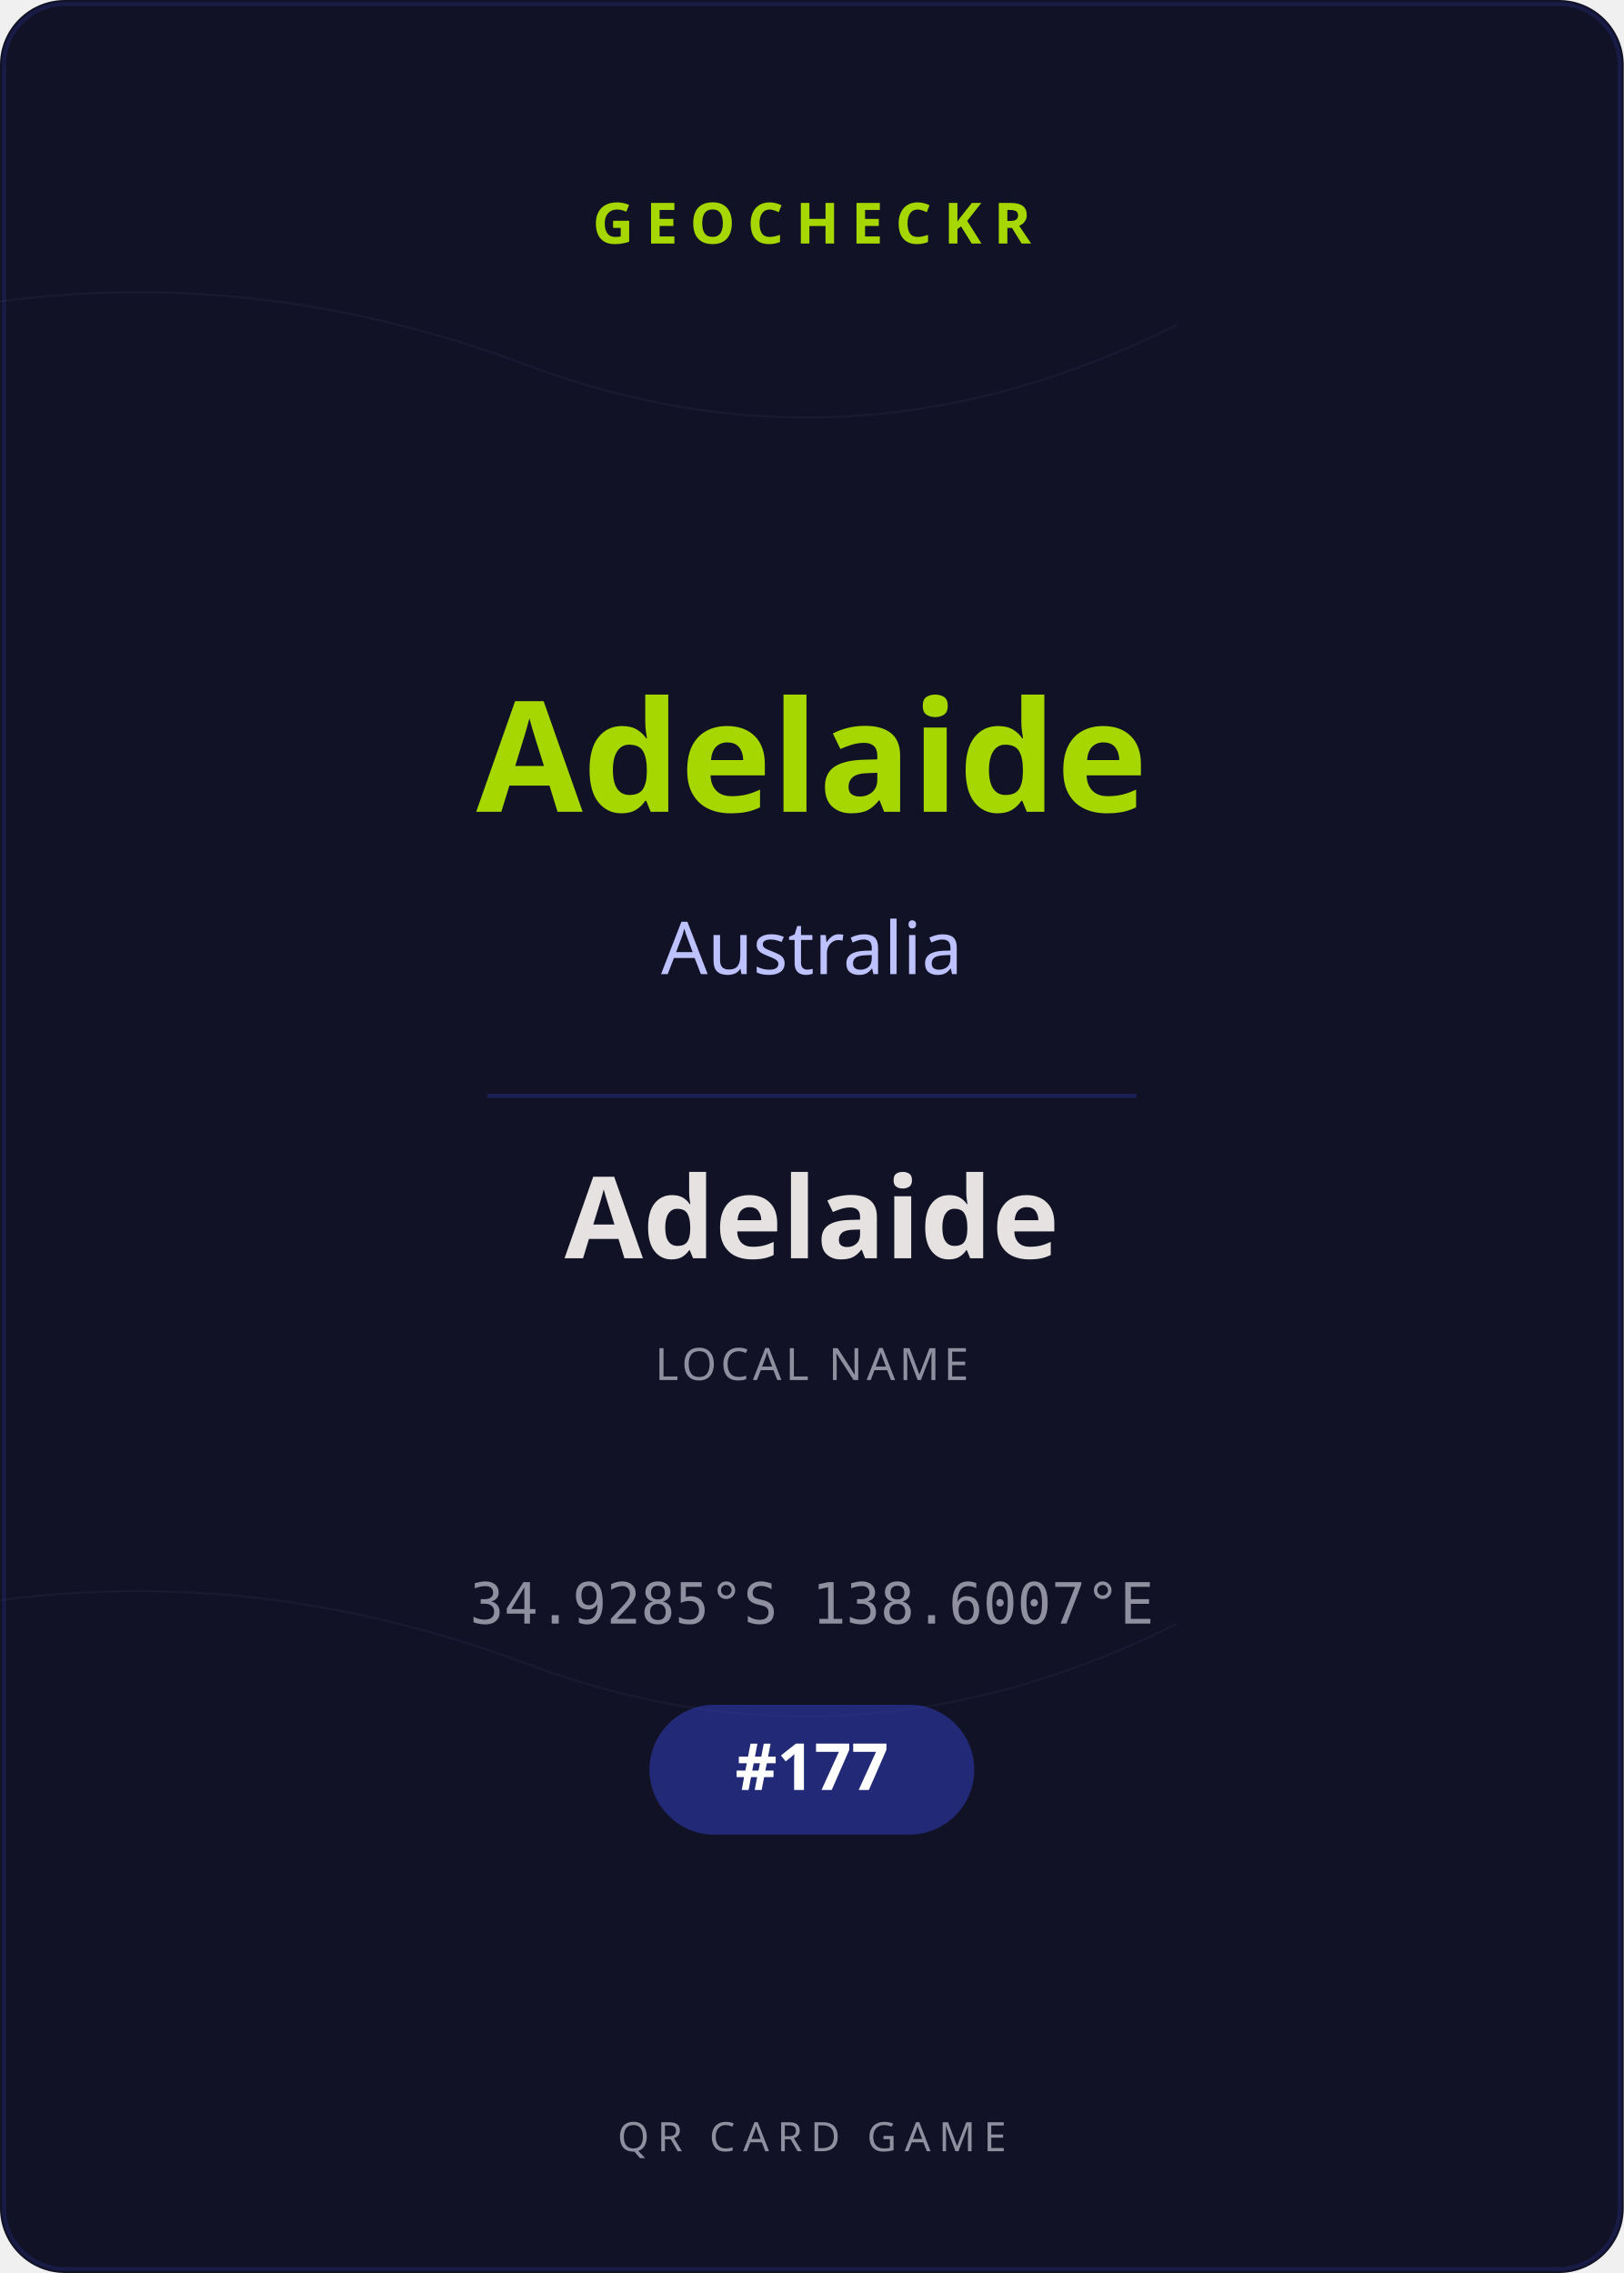
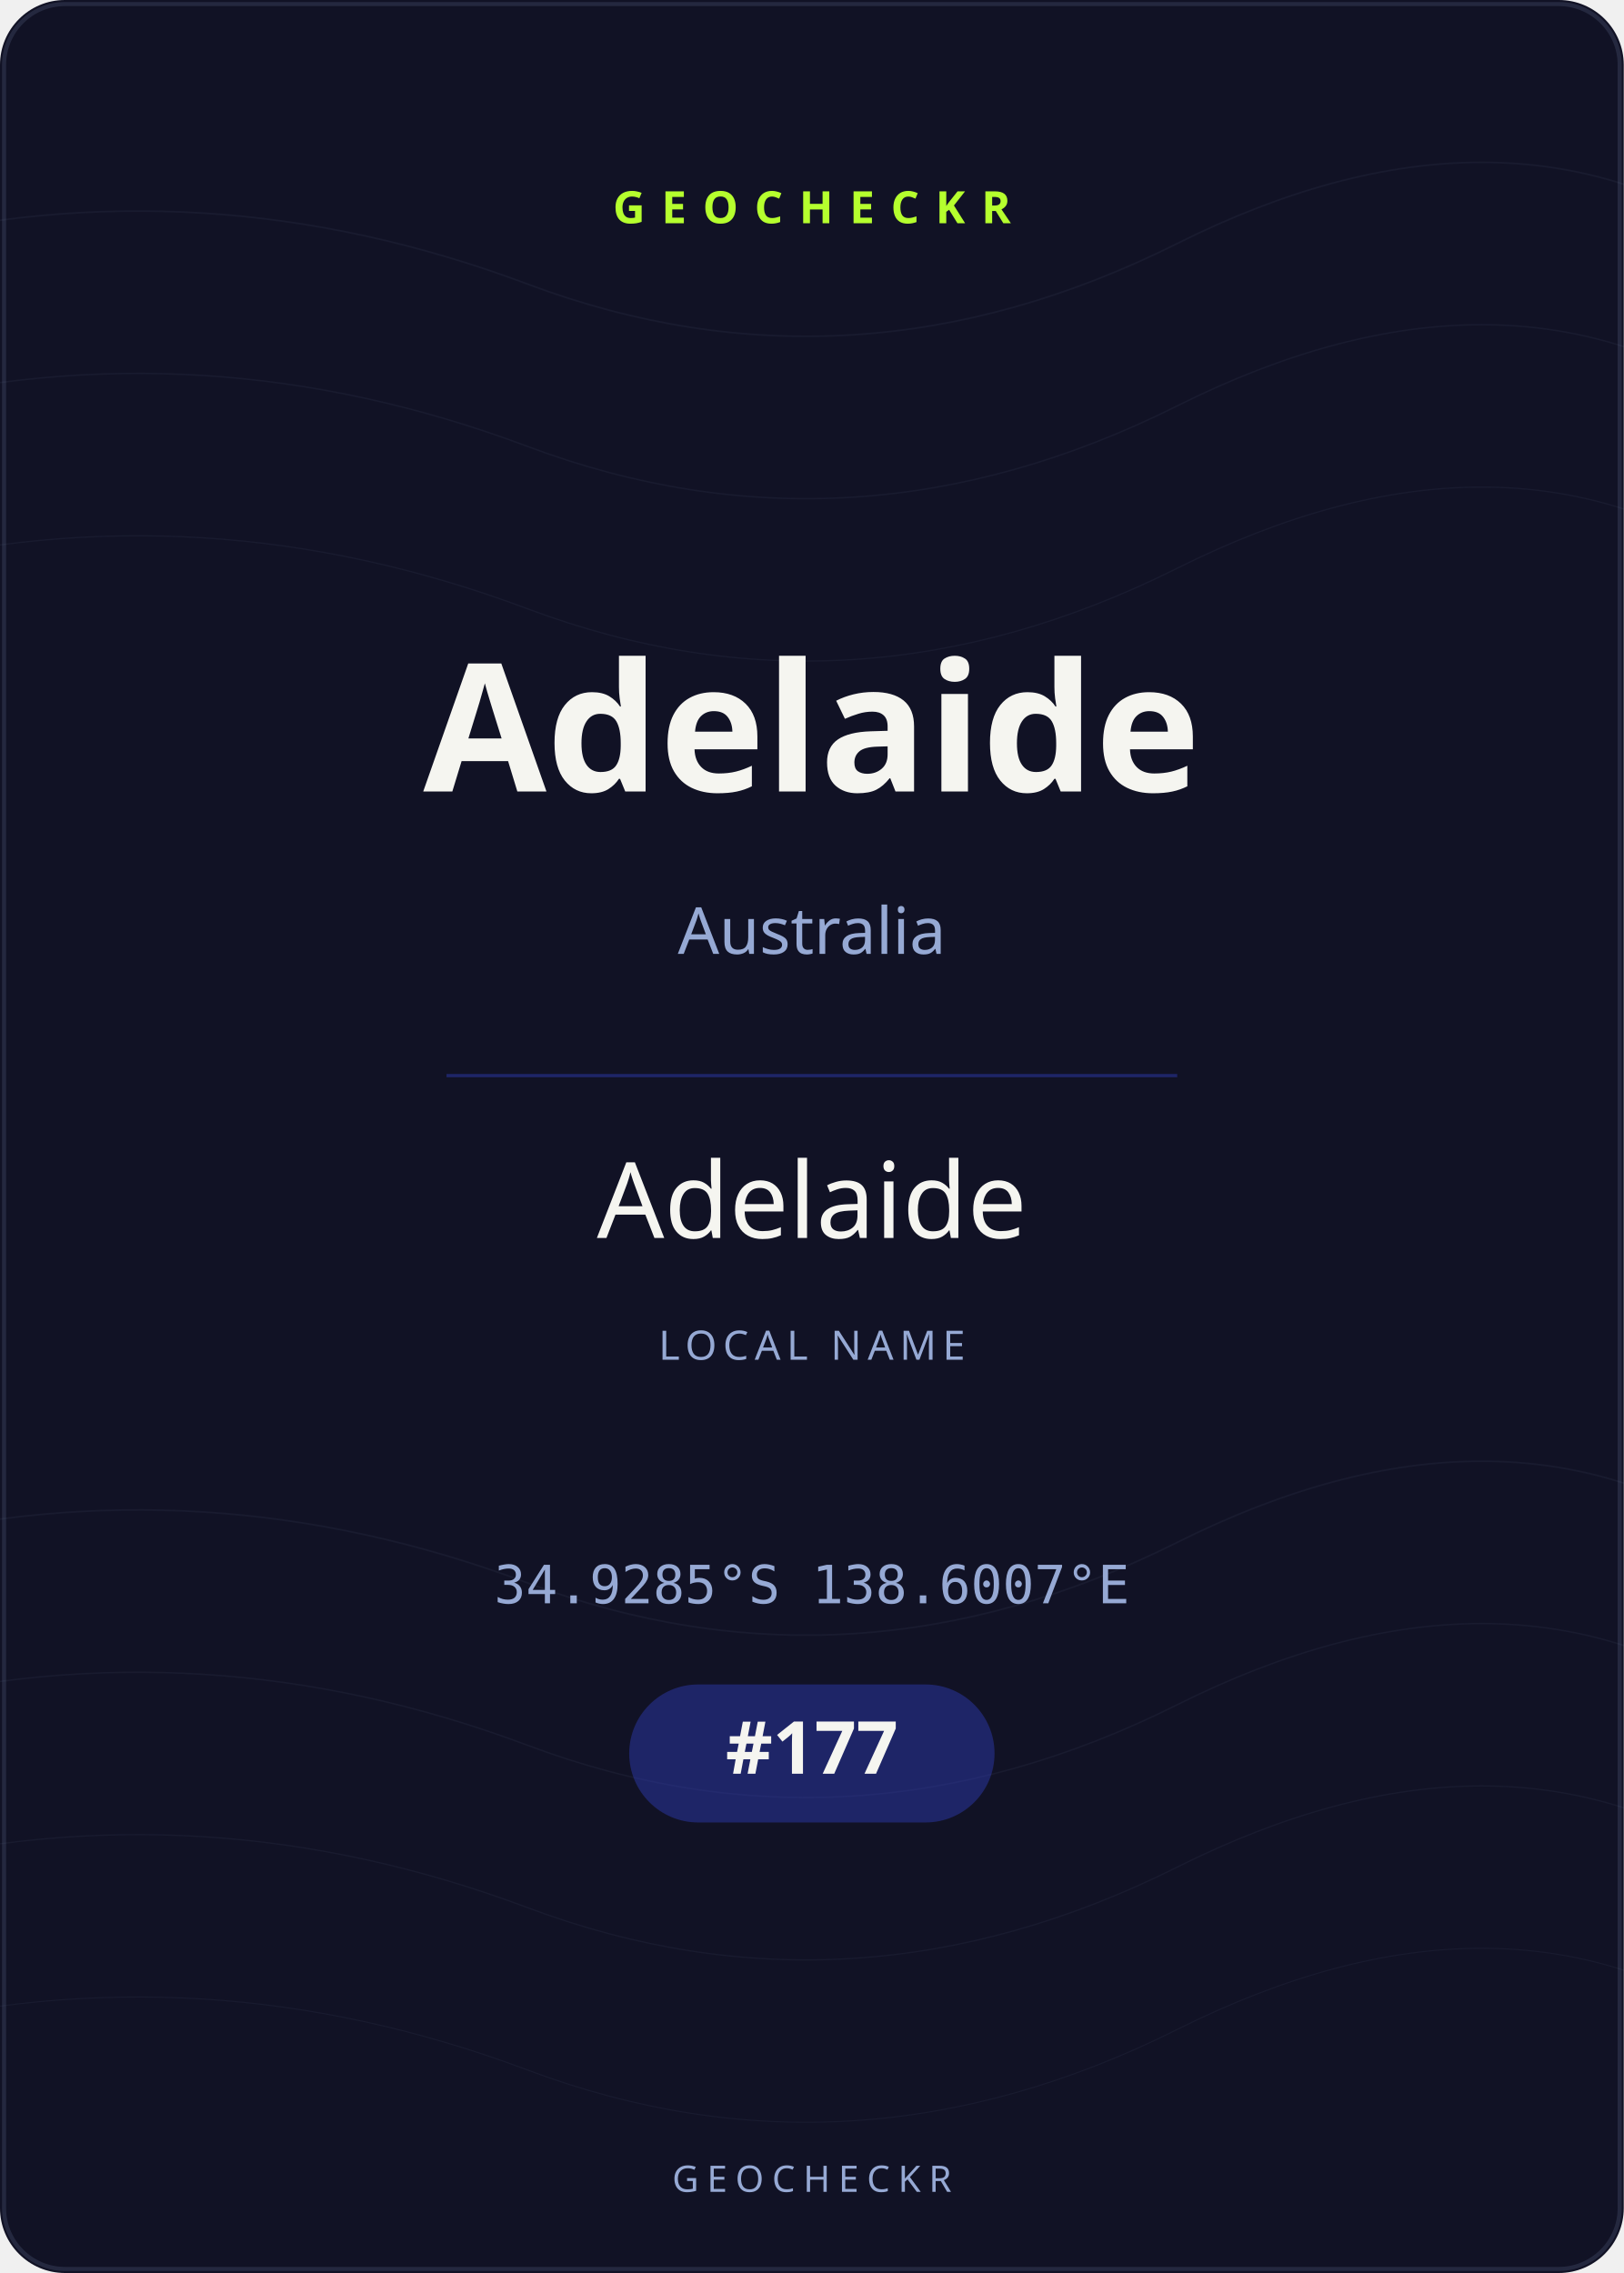
<svg xmlns="http://www.w3.org/2000/svg" viewBox="0 0 400 560">
  <rect width="400" height="560" rx="16" fill="#111225" />
-   <rect x="1" y="1" width="398" height="558" rx="15" fill="none" stroke="#3340ca" stroke-width="1" opacity="0.2" />
-   <g stroke="#bdc2ff" fill="none" opacity="0.05">
-     <path d="M-30,80 Q50,60 130,90 Q210,120 290,80" stroke-width="0.5" />
-     <path d="M-30,400 Q50,380 130,410 Q210,440 290,400" stroke-width="0.5" />
+   <rect x="1" y="1" width="398" height="558" rx="15" fill="none" stroke="#96a9d4" stroke-width="1" opacity="0.15" />
+   <g stroke="#96a9d4" fill="none" opacity="0.06">
+     <path d="M-30,60 Q50,40 130,70 Q210,100 290,60 Q370,20 430,60" stroke-width="0.4" />
+     <path d="M-30,100 Q50,80 130,110 Q210,140 290,100 Q370,60 430,100" stroke-width="0.35" />
+     <path d="M-30,140 Q50,120 130,150 Q210,180 290,140 Q370,100 430,140" stroke-width="0.3" />
+     <path d="M-30,380 Q50,360 130,390 Q210,420 290,380 Q370,340 430,380" stroke-width="0.4" />
+     <path d="M-30,420 Q50,400 130,430 Q210,460 290,420 Q370,380 430,420" stroke-width="0.35" />
+     <path d="M-30,460 Q50,440 130,470 Q210,500 290,460 Q370,420 430,460" stroke-width="0.3" />
+     <path d="M-30,500 Q50,480 130,510 Q210,540 290,500 Q370,460 430,500" stroke-width="0.25" />
  </g>
-   <text x="200" y="60" text-anchor="middle" font-family="Space Grotesk,sans-serif" font-size="14" font-weight="700" fill="#a6d700" letter-spacing="3">GEOCHECKR</text>
-   <text x="200" y="200" text-anchor="middle" font-family="Space Grotesk,sans-serif" font-size="38" font-weight="700" fill="#a6d700">Adelaide</text>
-   <text x="200" y="240" text-anchor="middle" font-family="Space Grotesk,sans-serif" font-size="18" font-weight="400" fill="#bdc2ff">Australia</text>
-   <line x1="120" y1="270" x2="280" y2="270" stroke="#3340ca" stroke-width="1" opacity="0.3" />
-   <text x="200" y="310" text-anchor="middle" font-family="Space Grotesk,sans-serif" font-size="28" font-weight="600" fill="#e5e2e1">Adelaide</text>
-   <text x="200" y="340" text-anchor="middle" font-family="Space Grotesk,sans-serif" font-size="11" fill="#8f8fa0" letter-spacing="1">LOCAL NAME</text>
-   <text x="200" y="400" text-anchor="middle" font-family="Space Grotesk,monospace" font-size="14" fill="#8f8fa0">34.9285°S  138.6007°E</text>
-   <rect x="160" y="420" width="80" height="32" rx="16" fill="#3340ca" opacity="0.5" />
-   <text x="200" y="441" text-anchor="middle" font-family="Space Grotesk,sans-serif" font-size="16" font-weight="700" fill="#fff">#177</text>
-   <text x="200" y="530" text-anchor="middle" font-family="Space Grotesk,sans-serif" font-size="10" fill="#8f8fa0" letter-spacing="2">QR CARD GAME</text>
+   <text x="200" y="55" text-anchor="middle" font-family="Space Grotesk,sans-serif" font-size="11" font-weight="600" fill="#b5ff2e" letter-spacing="4">GEOCHECKR</text>
+   <text x="200" y="195" text-anchor="middle" font-family="Space Grotesk,sans-serif" font-size="44" font-weight="700" fill="#f5f5f0">Adelaide</text>
+   <text x="200" y="235" text-anchor="middle" font-family="Space Grotesk,sans-serif" font-size="16" fill="#96a9d4">Australia</text>
+   <line x1="110" y1="265" x2="290" y2="265" stroke="#3340ca" stroke-width="0.8" opacity="0.4" />
+   <text x="200" y="305" text-anchor="middle" font-family="Noto Sans,sans-serif" font-size="26" fill="#f5f5f0">Adelaide</text>
+   <text x="200" y="335" text-anchor="middle" font-family="Space Grotesk,sans-serif" font-size="10" fill="#96a9d4" letter-spacing="1.5">LOCAL NAME</text>
+   <text x="200" y="395" text-anchor="middle" font-family="Space Grotesk,monospace" font-size="13" fill="#96a9d4">34.9285°S  138.6007°E</text>
+   <rect x="155" y="415" width="90" height="34" rx="17" fill="#3340ca" opacity="0.4" />
+   <text x="200" y="437" text-anchor="middle" font-family="Space Grotesk,sans-serif" font-size="18" font-weight="700" fill="#f5f5f0">#177</text>
+   <text x="200" y="540" text-anchor="middle" font-family="Space Grotesk,sans-serif" font-size="9" fill="#96a9d4" letter-spacing="2">GEOCHECKR</text>
</svg>
